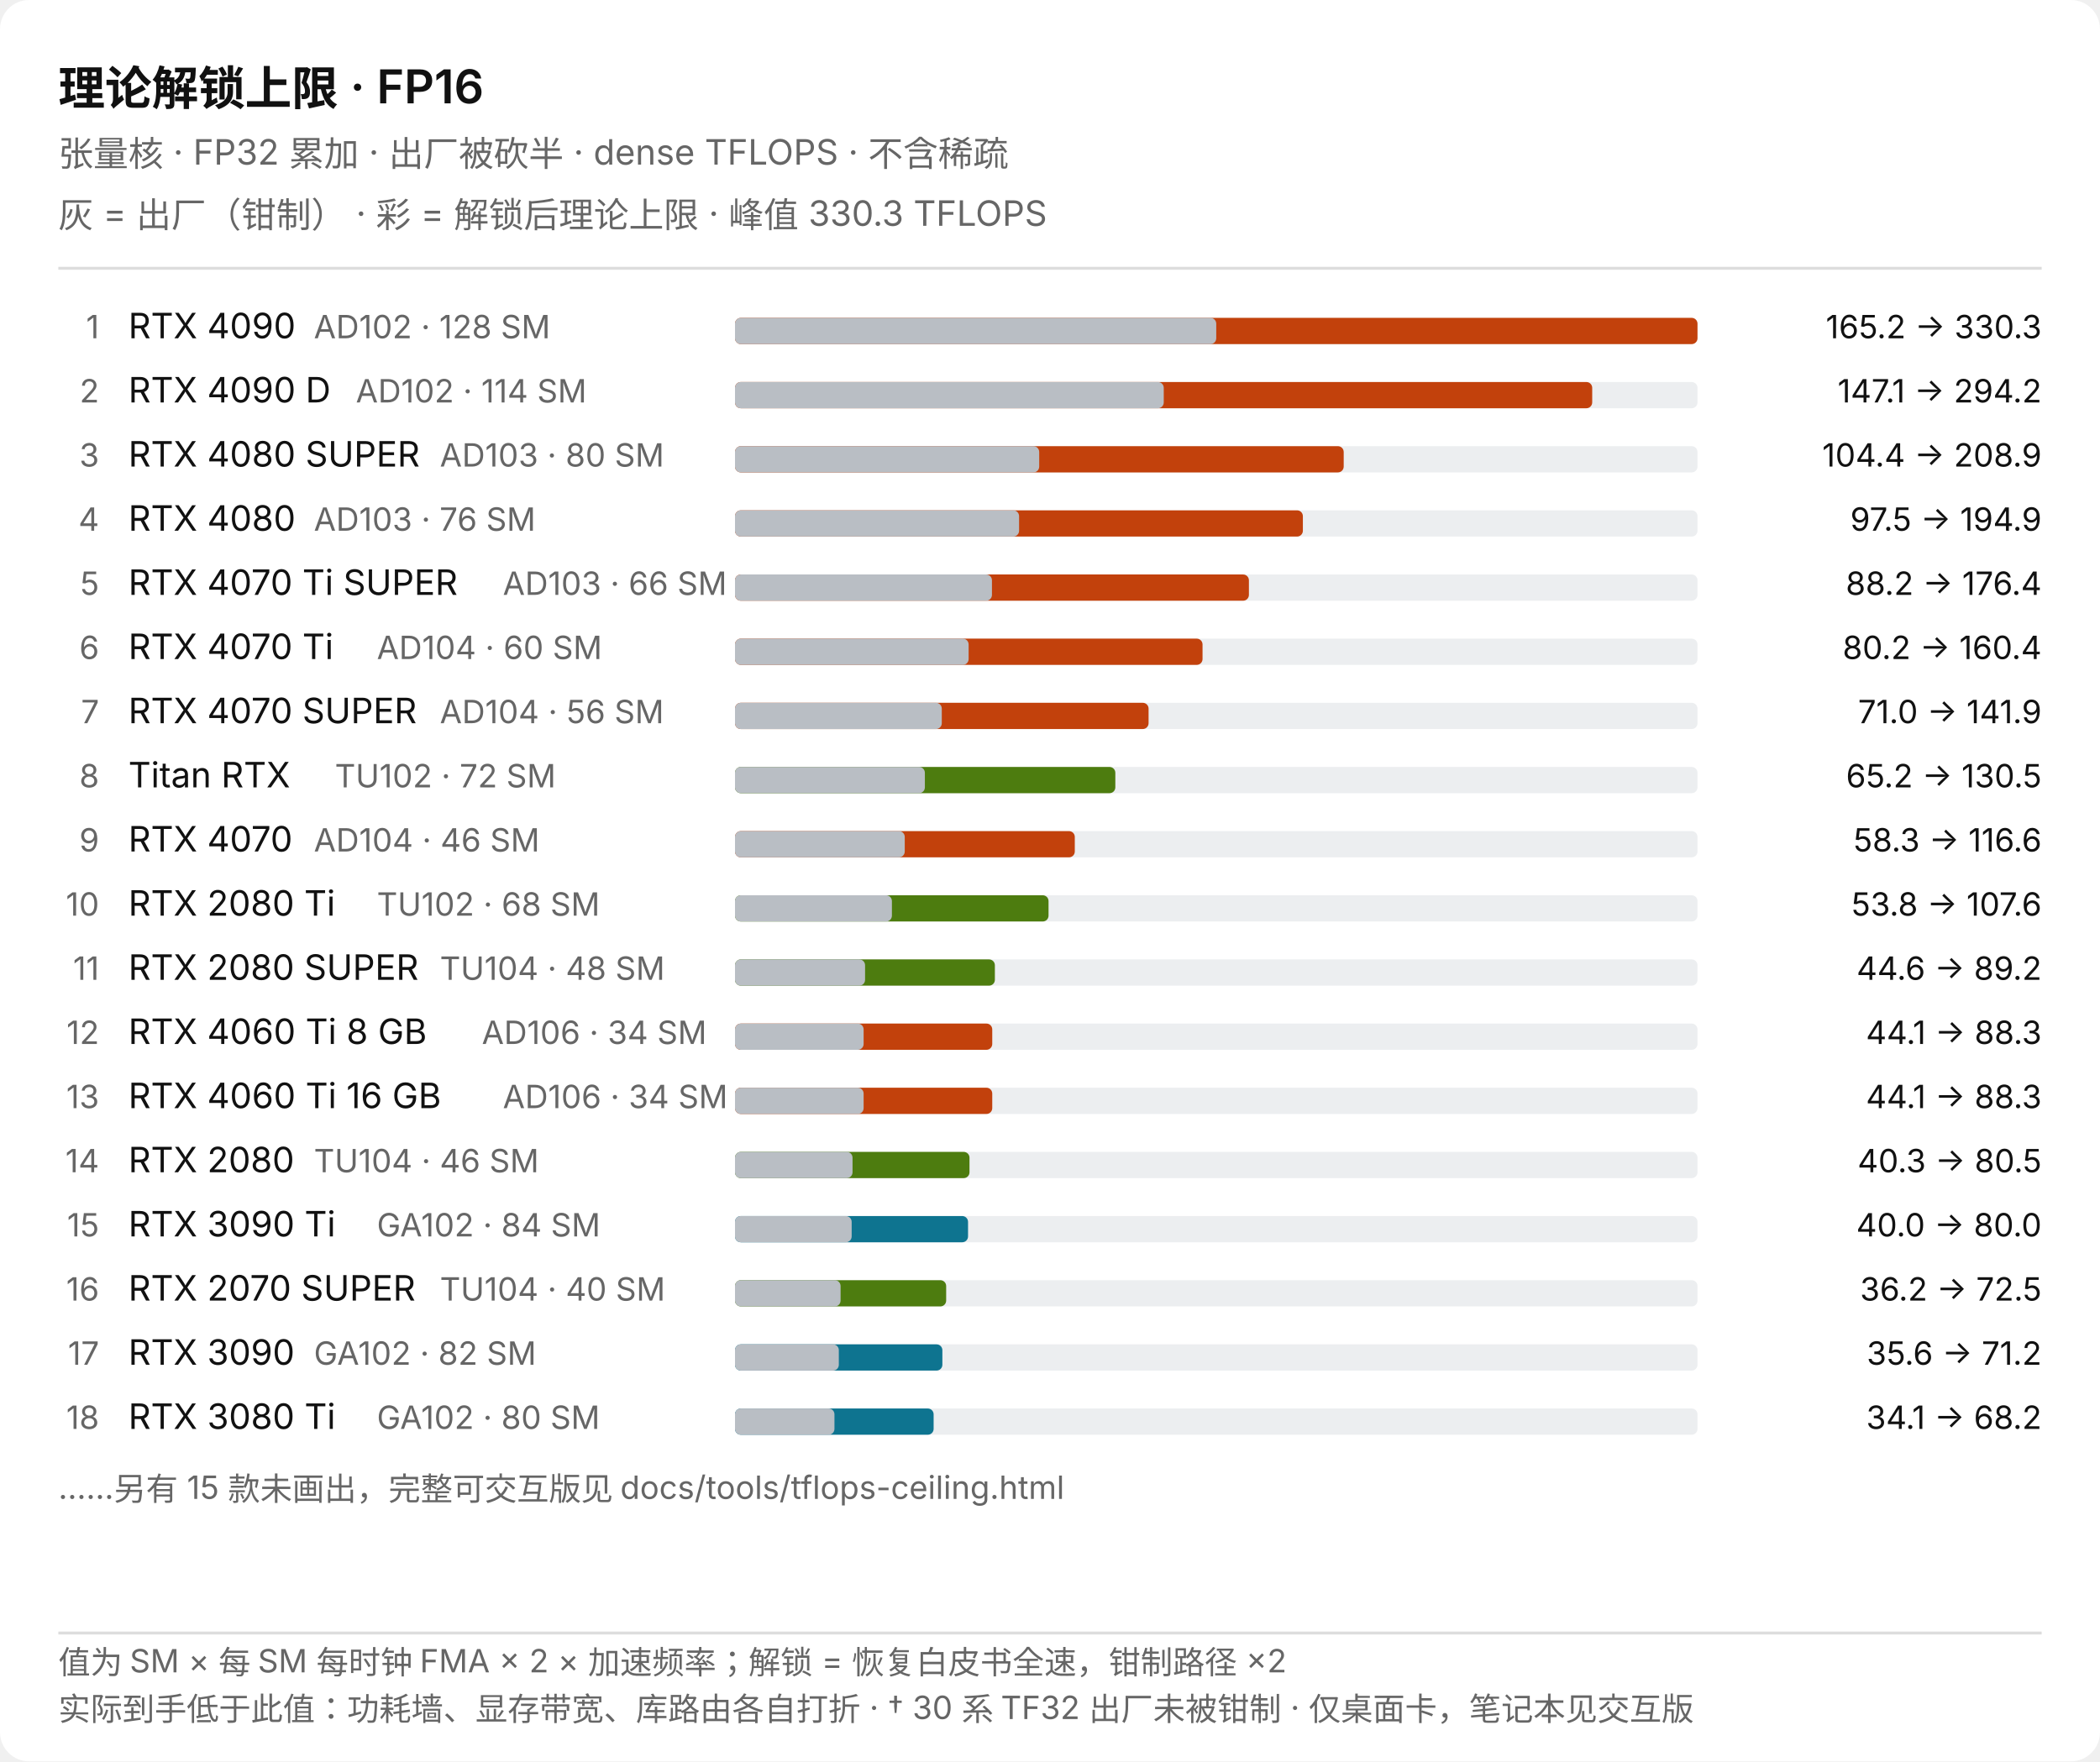
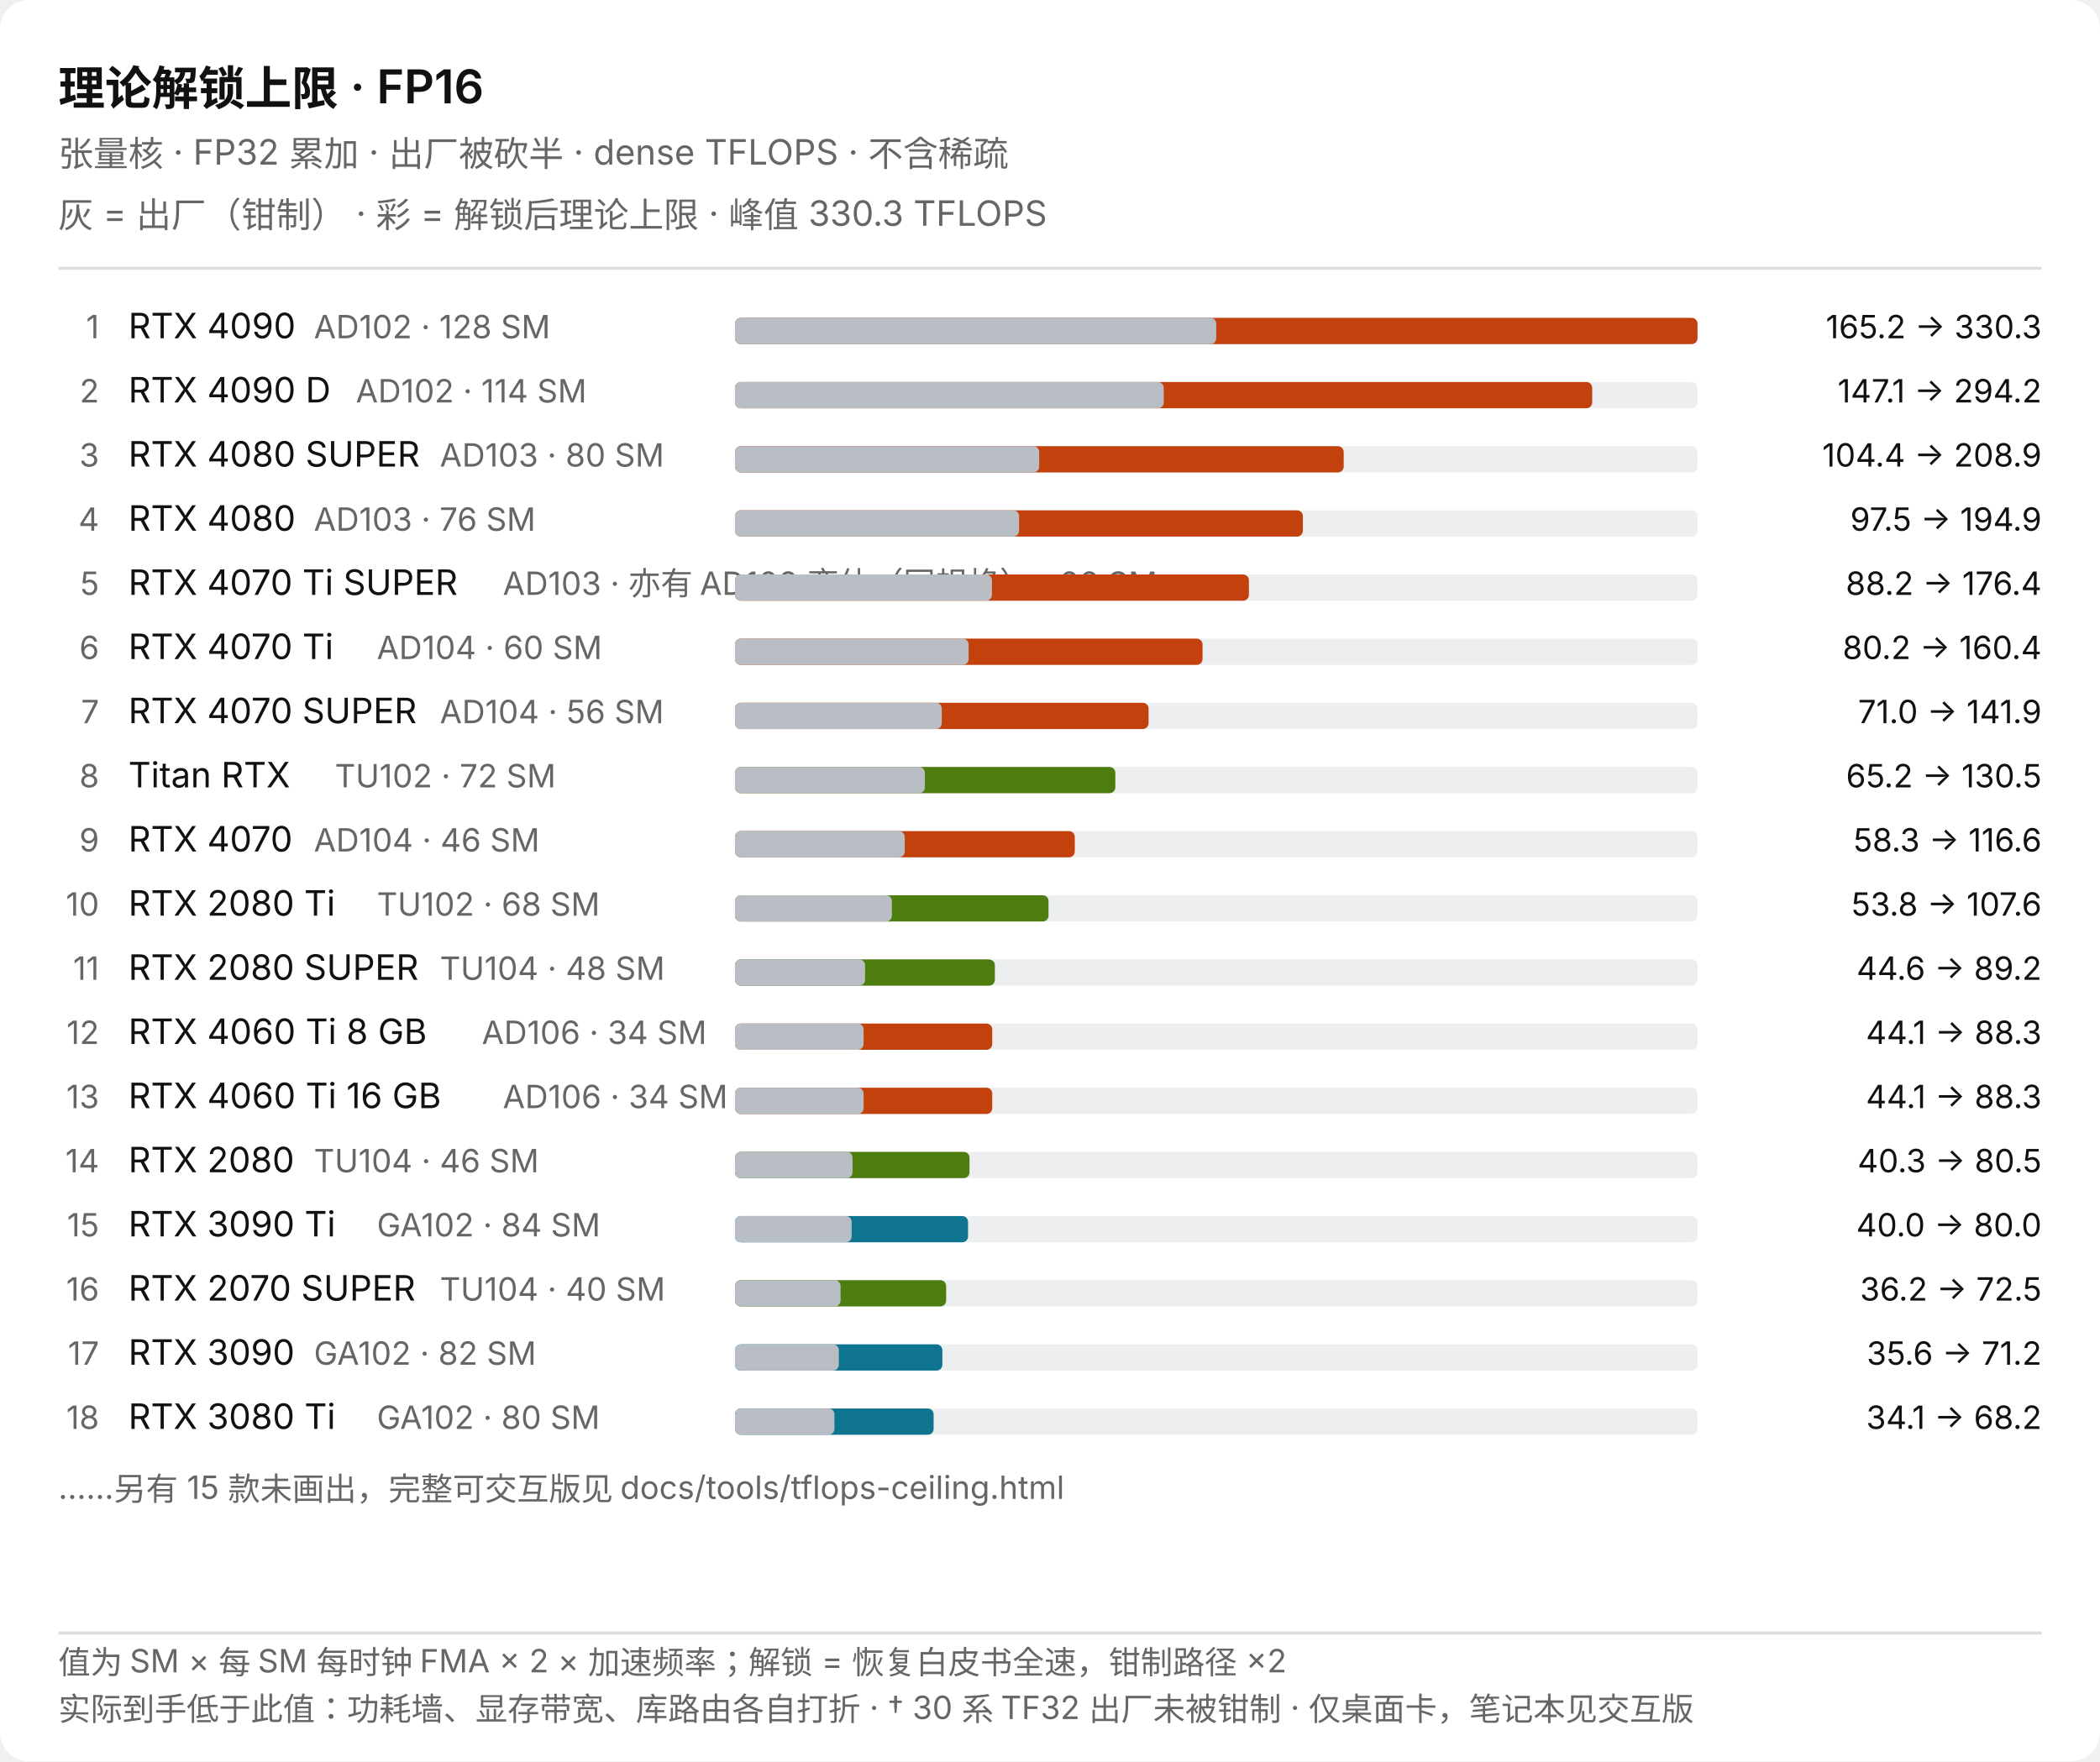
<svg xmlns="http://www.w3.org/2000/svg" width="720" height="604" viewBox="0 0 720 604" role="img" aria-label="理论解锁上限天梯图 · FP16">
  <style>
.bg{fill:#fff}.fg{fill:#111}.mut{fill:#666}.brd{fill:none;stroke:#ddd}.trk{fill:#eceef0}.g20{fill:#4d7c0f}.g30{fill:#0e7490}.g40{fill:#c2410c}.lock{fill:#b9bec4}text{font-family:system-ui,-apple-system,'Segoe UI',sans-serif}@media (prefers-color-scheme:dark){.bg{fill:#111417}.fg{fill:#e6e8ea}.mut{fill:#9aa3ad}.brd{stroke:#333a42}.trk{fill:#232a31}.lock{fill:#5b636c}.g20{fill:#a3e635}.g30{fill:#22d3ee}.g40{fill:#fb923c}}
</style>
  <rect class="bg" width="720" height="604" rx="10" />
  <text class="fg" x="20" y="36" font-size="16" font-weight="600">理论解锁上限 · FP16</text>
  <text class="mut" x="20" y="57" font-size="12">张量核 · FP32 累加 · 出厂被砍半 · dense TFLOPS · 不含稀疏</text>
  <text class="mut" x="20" y="78" font-size="12">灰 = 出厂（钳制） · 彩 = 解锁后理论上限 · 峰值 330.3 TFLOPS</text>
  <line class="brd" x1="20" y1="92" x2="700" y2="92" />
  <text class="mut" x="34" y="116" font-size="11" text-anchor="end">1</text>
  <text class="fg" x="44" y="116" font-size="12">RTX 4090</text>
  <text class="mut" x="44" y="116" font-size="11">
    <tspan x="107.6">AD102 · 128 SM</tspan>
  </text>
  <rect class="trk" x="252" y="109" width="330" height="9" rx="2" />
  <rect class="g40" x="252.0" y="109.0" width="330.0" height="9" rx="2" />
  <rect class="lock" x="252.0" y="109.0" width="165.0" height="9" rx="2" />
  <text class="fg" x="700" y="116" font-size="11" text-anchor="end">165.2 → 330.3</text>
  <text class="mut" x="34" y="138" font-size="11" text-anchor="end">2</text>
  <text class="fg" x="44" y="138" font-size="12">RTX 4090 D</text>
  <text class="mut" x="44" y="138" font-size="11">
    <tspan x="122.0">AD102 · 114 SM</tspan>
  </text>
  <rect class="trk" x="252" y="131" width="330" height="9" rx="2" />
  <rect class="g40" x="252.0" y="131.0" width="293.9" height="9" rx="2" />
  <rect class="lock" x="252.0" y="131.0" width="147.0" height="9" rx="2" />
  <text class="fg" x="700" y="138" font-size="11" text-anchor="end">147.1 → 294.2</text>
  <text class="mut" x="34" y="160" font-size="11" text-anchor="end">3</text>
  <text class="fg" x="44" y="160" font-size="12">RTX 4080 SUPER</text>
  <text class="mut" x="44" y="160" font-size="11">
    <tspan x="150.8">AD103 · 80 SM</tspan>
  </text>
  <rect class="trk" x="252" y="153" width="330" height="9" rx="2" />
  <rect class="g40" x="252.0" y="153.0" width="208.7" height="9" rx="2" />
  <rect class="lock" x="252.0" y="153.0" width="104.3" height="9" rx="2" />
  <text class="fg" x="700" y="160" font-size="11" text-anchor="end">104.4 → 208.9</text>
  <text class="mut" x="34" y="182" font-size="11" text-anchor="end">4</text>
  <text class="fg" x="44" y="182" font-size="12">RTX 4080</text>
  <text class="mut" x="44" y="182" font-size="11">
    <tspan x="107.6">AD103 · 76 SM</tspan>
  </text>
  <rect class="trk" x="252" y="175" width="330" height="9" rx="2" />
  <rect class="g40" x="252.0" y="175.0" width="194.7" height="9" rx="2" />
  <rect class="lock" x="252.0" y="175.0" width="97.4" height="9" rx="2" />
  <text class="fg" x="700" y="182" font-size="11" text-anchor="end">97.5 → 194.9</text>
  <text class="mut" x="34" y="204" font-size="11" text-anchor="end">5</text>
  <text class="fg" x="44" y="204" font-size="12">RTX 4070 Ti SUPER</text>
  <text class="mut" x="44" y="204" font-size="11">
-     <tspan x="172.4">AD103 · 66 SM</tspan>
+     <tspan x="172.4">AD103 · 亦有 AD102 变体（同规格） · 66 SM</tspan>
  </text>
  <rect class="trk" x="252" y="197" width="330" height="9" rx="2" />
  <rect class="g40" x="252.0" y="197.0" width="176.2" height="9" rx="2" />
  <rect class="lock" x="252.0" y="197.0" width="88.1" height="9" rx="2" />
  <text class="fg" x="700" y="204" font-size="11" text-anchor="end">88.2 → 176.4</text>
  <text class="mut" x="34" y="226" font-size="11" text-anchor="end">6</text>
  <text class="fg" x="44" y="226" font-size="12">RTX 4070 Ti</text>
  <text class="mut" x="44" y="226" font-size="11">
    <tspan x="129.2">AD104 · 60 SM</tspan>
  </text>
  <rect class="trk" x="252" y="219" width="330" height="9" rx="2" />
  <rect class="g40" x="252.0" y="219.0" width="160.3" height="9" rx="2" />
  <rect class="lock" x="252.0" y="219.0" width="80.1" height="9" rx="2" />
  <text class="fg" x="700" y="226" font-size="11" text-anchor="end">80.2 → 160.4</text>
  <text class="mut" x="34" y="248" font-size="11" text-anchor="end">7</text>
  <text class="fg" x="44" y="248" font-size="12">RTX 4070 SUPER</text>
  <text class="mut" x="44" y="248" font-size="11">
    <tspan x="150.8">AD104 · 56 SM</tspan>
  </text>
  <rect class="trk" x="252" y="241" width="330" height="9" rx="2" />
  <rect class="g40" x="252.0" y="241.0" width="141.8" height="9" rx="2" />
  <rect class="lock" x="252.0" y="241.0" width="70.9" height="9" rx="2" />
  <text class="fg" x="700" y="248" font-size="11" text-anchor="end">71.0 → 141.9</text>
  <text class="mut" x="34" y="270" font-size="11" text-anchor="end">8</text>
  <text class="fg" x="44" y="270" font-size="12">Titan RTX</text>
  <text class="mut" x="44" y="270" font-size="11">
    <tspan x="114.8">TU102 · 72 SM</tspan>
  </text>
  <rect class="trk" x="252" y="263" width="330" height="9" rx="2" />
  <rect class="g20" x="252.0" y="263.0" width="130.4" height="9" rx="2" />
  <rect class="lock" x="252.0" y="263.0" width="65.1" height="9" rx="2" />
  <text class="fg" x="700" y="270" font-size="11" text-anchor="end">65.2 → 130.5</text>
  <text class="mut" x="34" y="292" font-size="11" text-anchor="end">9</text>
  <text class="fg" x="44" y="292" font-size="12">RTX 4070</text>
  <text class="mut" x="44" y="292" font-size="11">
    <tspan x="107.6">AD104 · 46 SM</tspan>
  </text>
  <rect class="trk" x="252" y="285" width="330" height="9" rx="2" />
  <rect class="g40" x="252.0" y="285.0" width="116.5" height="9" rx="2" />
  <rect class="lock" x="252.0" y="285.0" width="58.2" height="9" rx="2" />
  <text class="fg" x="700" y="292" font-size="11" text-anchor="end">58.3 → 116.6</text>
  <text class="mut" x="34" y="314" font-size="11" text-anchor="end">10</text>
  <text class="fg" x="44" y="314" font-size="12">RTX 2080 Ti</text>
  <text class="mut" x="44" y="314" font-size="11">
    <tspan x="129.2">TU102 · 68 SM</tspan>
  </text>
  <rect class="trk" x="252" y="307" width="330" height="9" rx="2" />
  <rect class="g20" x="252.0" y="307.0" width="107.5" height="9" rx="2" />
  <rect class="lock" x="252.0" y="307.0" width="53.8" height="9" rx="2" />
  <text class="fg" x="700" y="314" font-size="11" text-anchor="end">53.8 → 107.6</text>
  <text class="mut" x="34" y="336" font-size="11" text-anchor="end">11</text>
  <text class="fg" x="44" y="336" font-size="12">RTX 2080 SUPER</text>
  <text class="mut" x="44" y="336" font-size="11">
    <tspan x="150.8">TU104 · 48 SM</tspan>
  </text>
  <rect class="trk" x="252" y="329" width="330" height="9" rx="2" />
  <rect class="g20" x="252.0" y="329.0" width="89.1" height="9" rx="2" />
  <rect class="lock" x="252.0" y="329.0" width="44.6" height="9" rx="2" />
  <text class="fg" x="700" y="336" font-size="11" text-anchor="end">44.6 → 89.2</text>
  <text class="mut" x="34" y="358" font-size="11" text-anchor="end">12</text>
  <text class="fg" x="44" y="358" font-size="12">RTX 4060 Ti 8 GB</text>
  <text class="mut" x="44" y="358" font-size="11">
    <tspan x="165.2">AD106 · 34 SM</tspan>
  </text>
  <rect class="trk" x="252" y="351" width="330" height="9" rx="2" />
  <rect class="g40" x="252.0" y="351.0" width="88.2" height="9" rx="2" />
  <rect class="lock" x="252.0" y="351.0" width="44.1" height="9" rx="2" />
  <text class="fg" x="700" y="358" font-size="11" text-anchor="end">44.1 → 88.3</text>
  <text class="mut" x="34" y="380" font-size="11" text-anchor="end">13</text>
  <text class="fg" x="44" y="380" font-size="12">RTX 4060 Ti 16 GB</text>
  <text class="mut" x="44" y="380" font-size="11">
    <tspan x="172.4">AD106 · 34 SM</tspan>
  </text>
  <rect class="trk" x="252" y="373" width="330" height="9" rx="2" />
  <rect class="g40" x="252.0" y="373.0" width="88.2" height="9" rx="2" />
  <rect class="lock" x="252.0" y="373.0" width="44.1" height="9" rx="2" />
  <text class="fg" x="700" y="380" font-size="11" text-anchor="end">44.1 → 88.3</text>
  <text class="mut" x="34" y="402" font-size="11" text-anchor="end">14</text>
  <text class="fg" x="44" y="402" font-size="12">RTX 2080</text>
  <text class="mut" x="44" y="402" font-size="11">
    <tspan x="107.6">TU104 · 46 SM</tspan>
  </text>
  <rect class="trk" x="252" y="395" width="330" height="9" rx="2" />
  <rect class="g20" x="252.0" y="395.0" width="80.4" height="9" rx="2" />
  <rect class="lock" x="252.0" y="395.0" width="40.3" height="9" rx="2" />
  <text class="fg" x="700" y="402" font-size="11" text-anchor="end">40.3 → 80.5</text>
  <text class="mut" x="34" y="424" font-size="11" text-anchor="end">15</text>
  <text class="fg" x="44" y="424" font-size="12">RTX 3090 Ti</text>
  <text class="mut" x="44" y="424" font-size="11">
    <tspan x="129.2">GA102 · 84 SM</tspan>
  </text>
  <rect class="trk" x="252" y="417" width="330" height="9" rx="2" />
  <rect class="g30" x="252.0" y="417.0" width="79.9" height="9" rx="2" />
  <rect class="lock" x="252.0" y="417.0" width="40.0" height="9" rx="2" />
  <text class="fg" x="700" y="424" font-size="11" text-anchor="end">40.0 → 80.0</text>
  <text class="mut" x="34" y="446" font-size="11" text-anchor="end">16</text>
  <text class="fg" x="44" y="446" font-size="12">RTX 2070 SUPER</text>
  <text class="mut" x="44" y="446" font-size="11">
    <tspan x="150.8">TU104 · 40 SM</tspan>
  </text>
  <rect class="trk" x="252" y="439" width="330" height="9" rx="2" />
  <rect class="g20" x="252.0" y="439.0" width="72.4" height="9" rx="2" />
  <rect class="lock" x="252.0" y="439.0" width="36.2" height="9" rx="2" />
  <text class="fg" x="700" y="446" font-size="11" text-anchor="end">36.2 → 72.5</text>
  <text class="mut" x="34" y="468" font-size="11" text-anchor="end">17</text>
  <text class="fg" x="44" y="468" font-size="12">RTX 3090</text>
  <text class="mut" x="44" y="468" font-size="11">
    <tspan x="107.6">GA102 · 82 SM</tspan>
  </text>
  <rect class="trk" x="252" y="461" width="330" height="9" rx="2" />
  <rect class="g30" x="252.0" y="461.0" width="71.1" height="9" rx="2" />
  <rect class="lock" x="252.0" y="461.0" width="35.6" height="9" rx="2" />
  <text class="fg" x="700" y="468" font-size="11" text-anchor="end">35.6 → 71.2</text>
  <text class="mut" x="34" y="490" font-size="11" text-anchor="end">18</text>
  <text class="fg" x="44" y="490" font-size="12">RTX 3080 Ti</text>
  <text class="mut" x="44" y="490" font-size="11">
    <tspan x="129.2">GA102 · 80 SM</tspan>
  </text>
  <rect class="trk" x="252" y="483" width="330" height="9" rx="2" />
  <rect class="g30" x="252.0" y="483.0" width="68.1" height="9" rx="2" />
  <rect class="lock" x="252.0" y="483.0" width="34.1" height="9" rx="2" />
  <text class="fg" x="700" y="490" font-size="11" text-anchor="end">34.1 → 68.2</text>
  <text class="mut" x="20" y="514" font-size="11">……另有 15 款未画出，完整可交互版见 docs/tools/tflops-ceiling.html</text>
  <line class="brd" x1="20" y1="560" x2="700" y2="560" />
  <text class="mut" x="20" y="574" font-size="11">值为 SM × 每 SM 每时钟 FMA × 2 × 加速频率；解锁 = 恢复白皮书全速，钳制路径 ×2</text>
  <text class="mut" x="20" y="590" font-size="11">实际到手低于此值：功耗墙、显存带宽、库路由各自打折 · † 30 系 TF32 出厂未被钳制 · 仅桌面卡，笔记本见交互版</text>
</svg>
